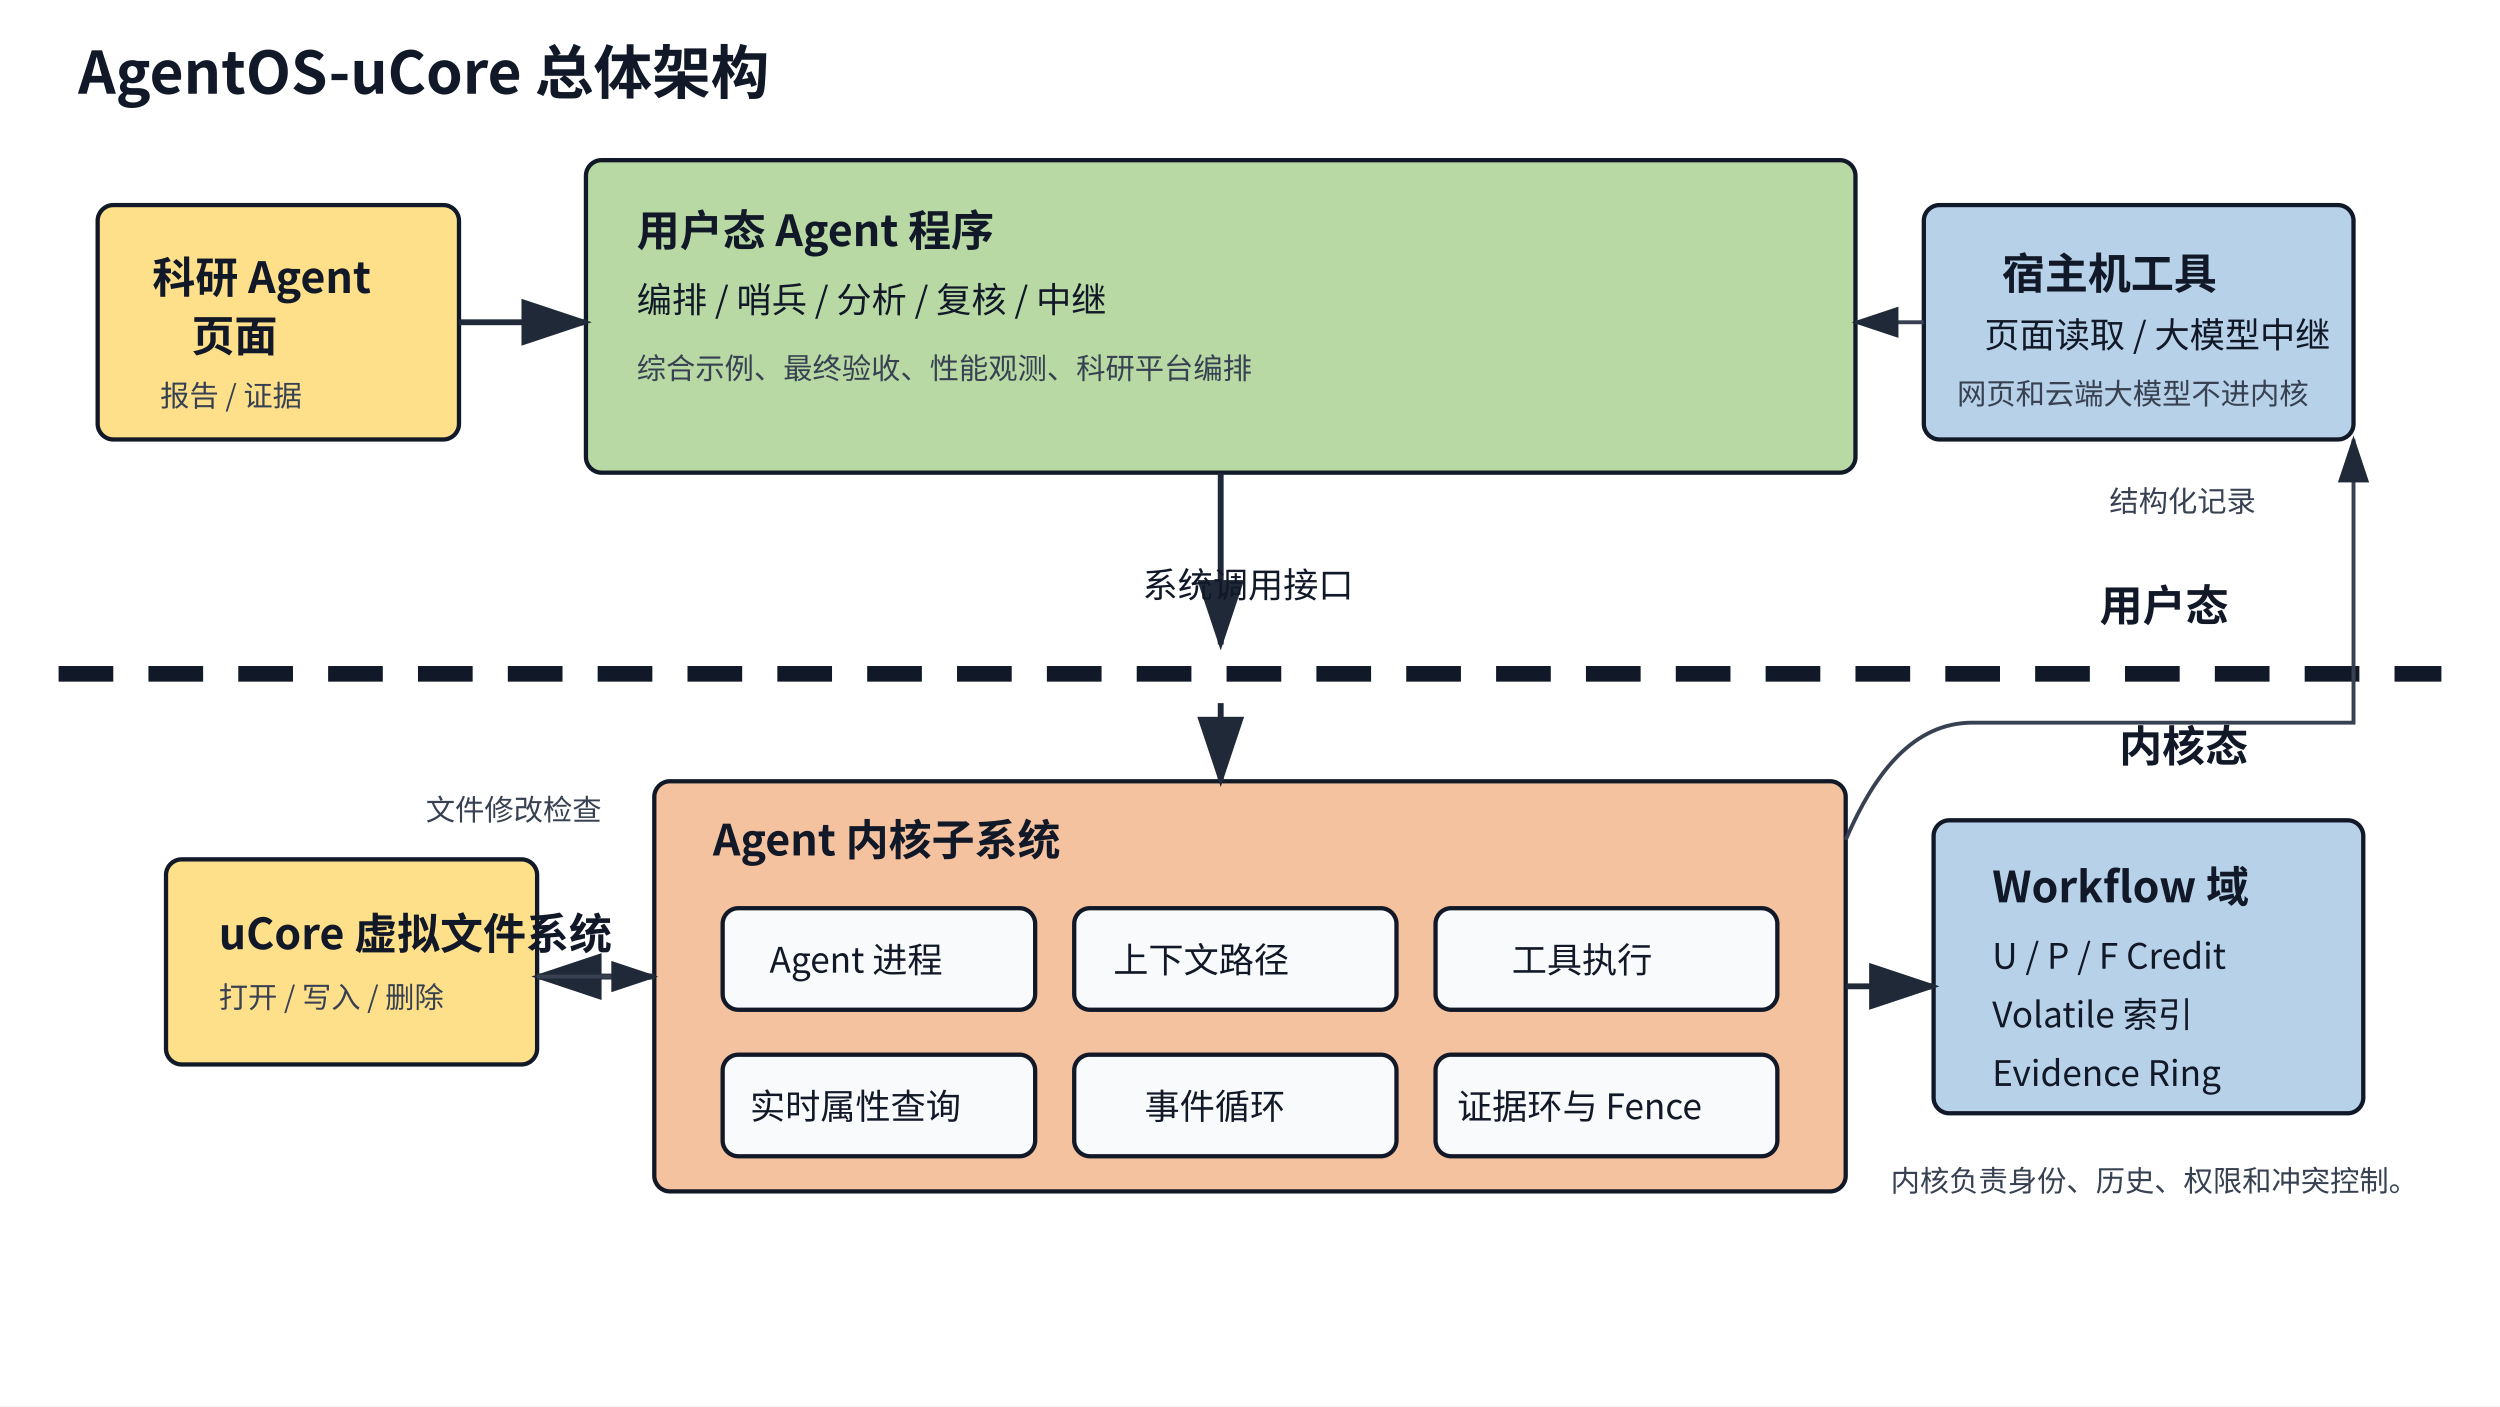
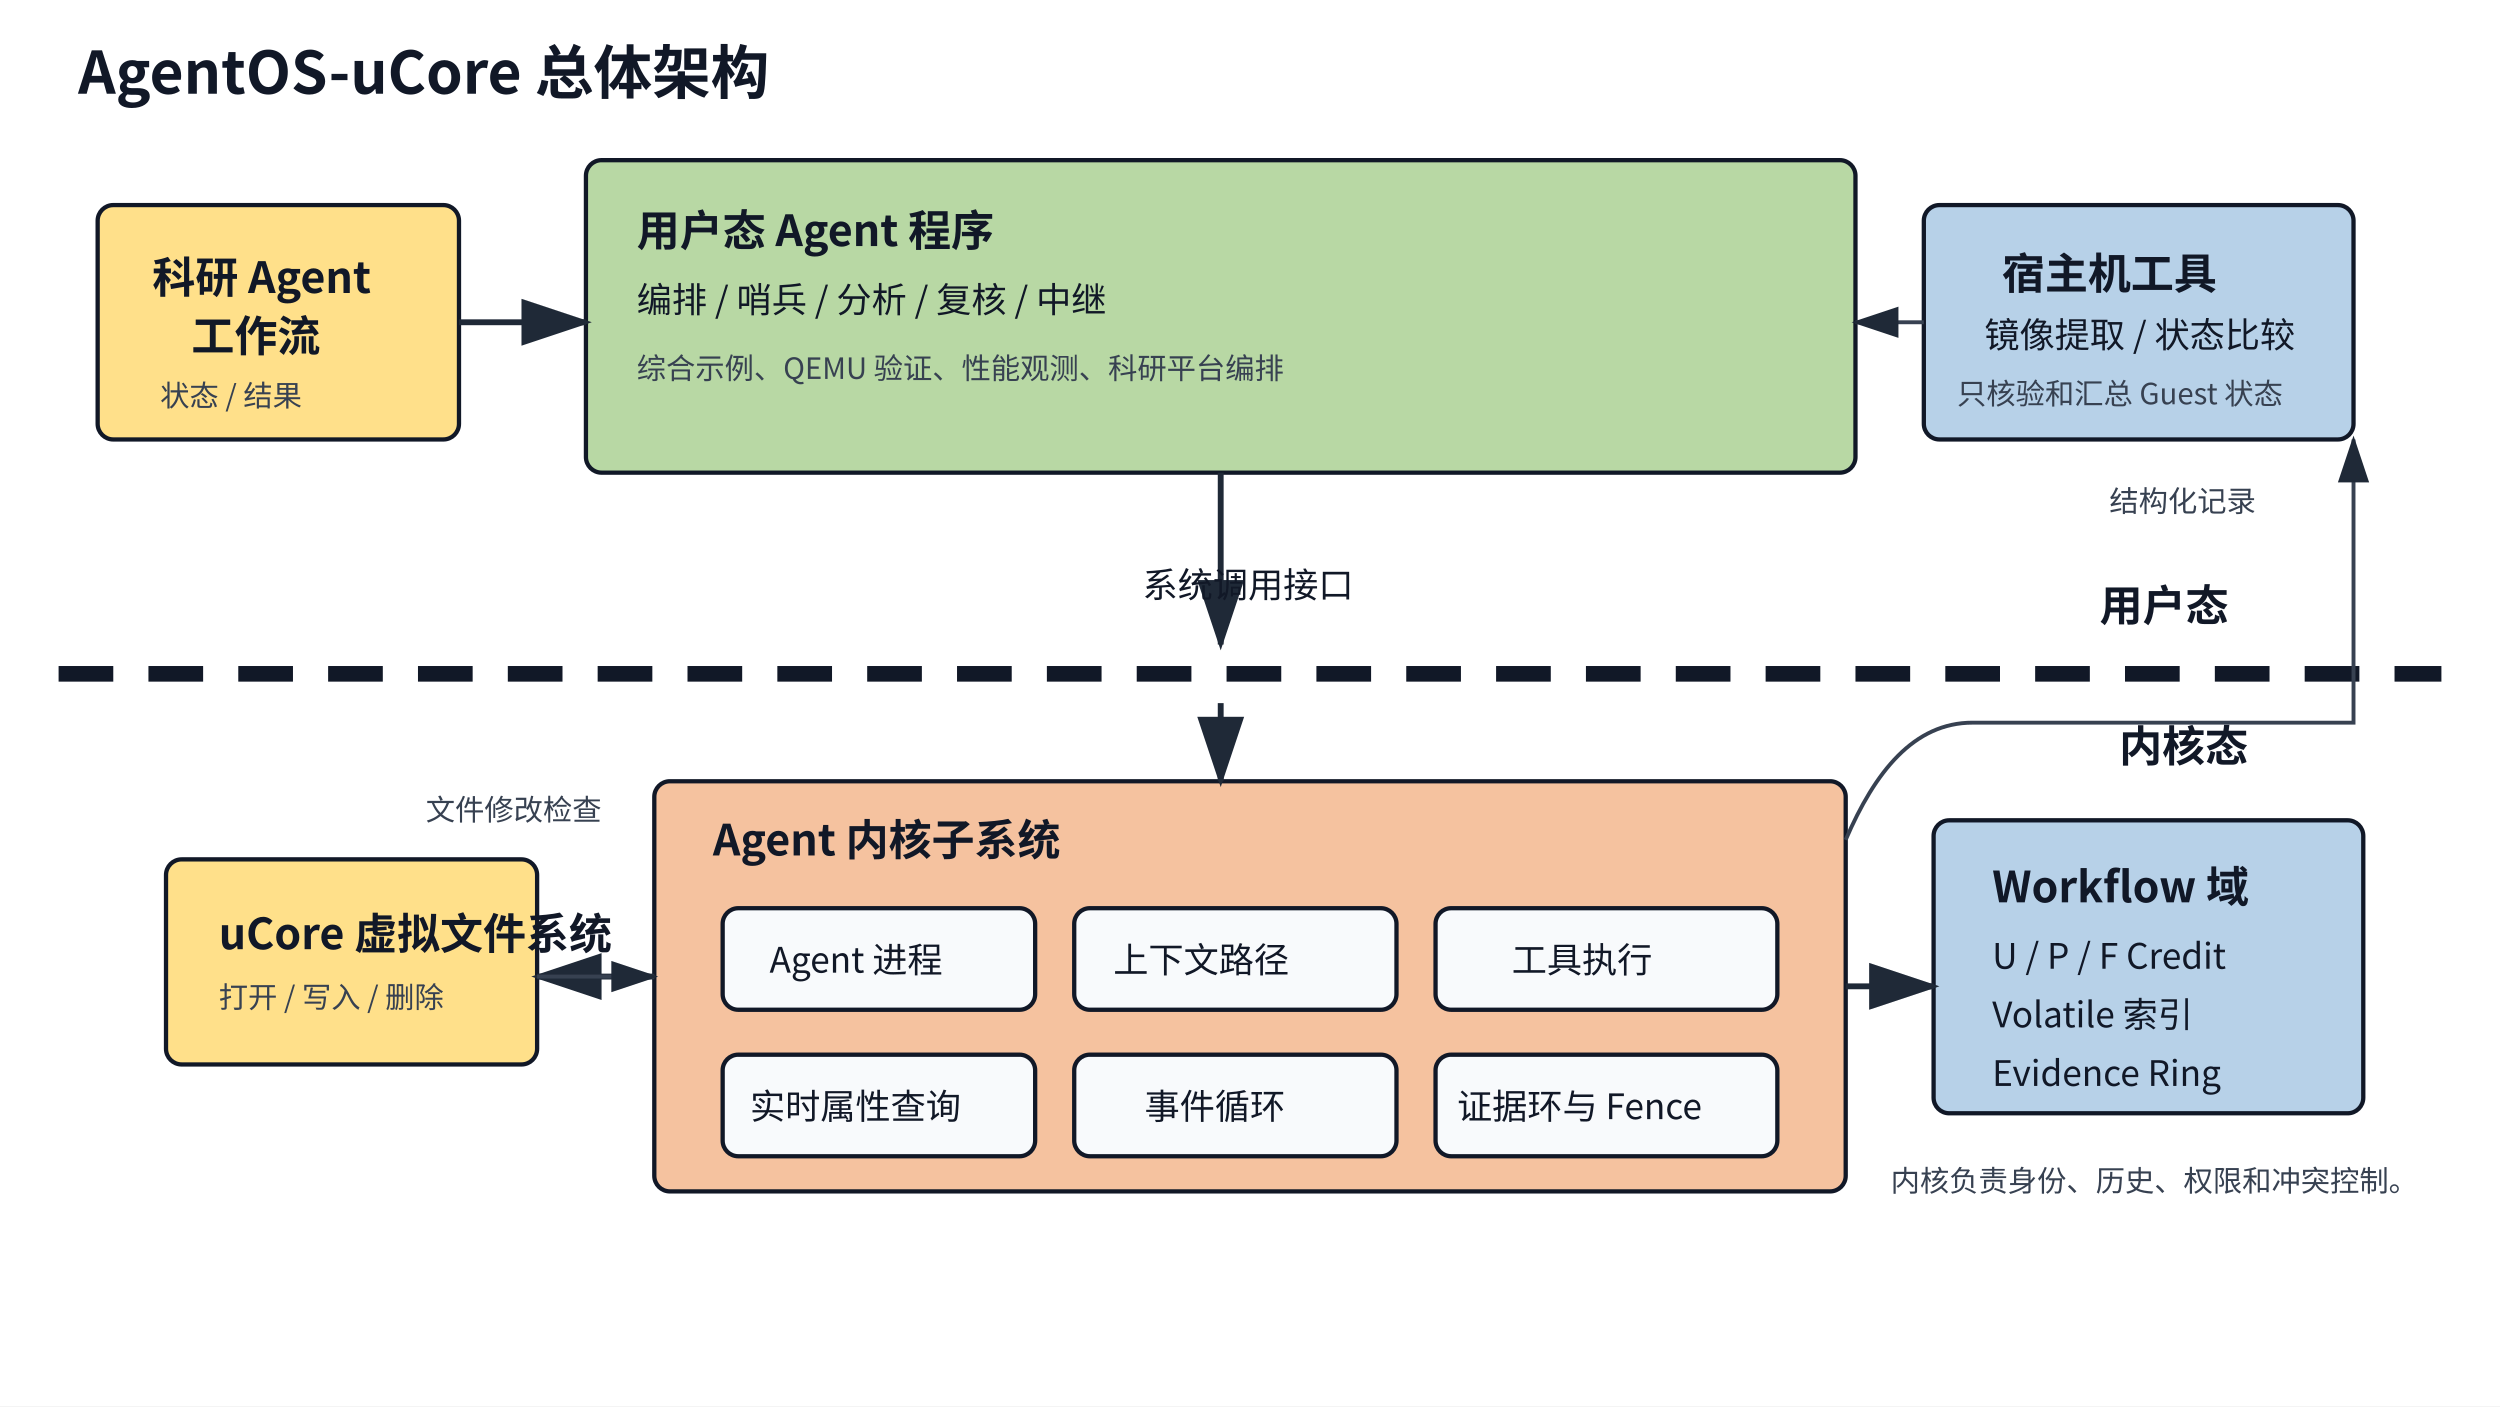
<svg xmlns="http://www.w3.org/2000/svg" width="1280" height="720" viewBox="0 0 1280 720">
  <defs>
    <marker id="arrow" markerWidth="12" markerHeight="8" refX="11" refY="4" orient="auto" markerUnits="strokeWidth">
      <path d="M0,0 L12,4 L0,8 Z" fill="#1f2937" />
    </marker>
    <style>
      .title { font: 700 30px "Microsoft YaHei", "Noto Sans CJK SC", Arial, sans-serif; fill: #111827; }
      .label { font: 700 22px "Microsoft YaHei", "Noto Sans CJK SC", Arial, sans-serif; fill: #111827; }
      .small { font: 18px "Microsoft YaHei", "Noto Sans CJK SC", Arial, sans-serif; fill: #111827; }
      .tiny { font: 15px "Microsoft YaHei", "Noto Sans CJK SC", Arial, sans-serif; fill: #374151; }
      .box { stroke: #111827; stroke-width: 2.2; rx: 8; ry: 8; }
      .line { stroke: #1f2937; stroke-width: 3; fill: none; marker-end: url(#arrow); }
      .thin { stroke: #374151; stroke-width: 2; fill: none; marker-end: url(#arrow); }
      .dash { stroke: #111827; stroke-width: 8; stroke-dasharray: 28 18; }
    </style>
  </defs>
  <rect width="1280" height="720" fill="#ffffff" />
  <text x="40" y="48" class="title">AgentOS-uCore 总体架构</text>
  <line x1="30" y1="345" x2="1250" y2="345" class="dash" />
  <text x="1075" y="318" class="label">用户态</text>
  <text x="1085" y="390" class="label">内核态</text>
  <rect x="50" y="105" width="185" height="120" fill="#ffe08a" class="box" />
  <text x="78" y="150" class="label">科研 Agent</text>
-   <text x="98" y="180" class="label">页面</text>
-   <text x="82" y="208" class="tiny">报告 / 证据</text>
+   <text x="98" y="180" class="label">工作流</text>
+   <text x="82" y="208" class="tiny">状态 / 结果</text>
  <rect x="300" y="82" width="650" height="160" fill="#b8d8a4" class="box" />
  <text x="326" y="126" class="label">用户态 Agent 程序</text>
  <text x="326" y="160" class="small">编排 / 哨兵 / 分析 / 复核 / 中继</text>
-   <text x="326" y="194" class="tiny">综合示例、最终验收、性能观测、科研平台编排</text>
+   <text x="326" y="194" class="tiny">综合示例、QEMU 验证、性能观测、科研平台编排</text>
  <rect x="985" y="105" width="220" height="120" fill="#b7d1e8" class="box" />
  <text x="1025" y="148" class="label">宿主机工具</text>
-   <text x="1016" y="178" class="small">页面读取 / 大模型中继</text>
-   <text x="1002" y="207" class="tiny">网页和云端大模型不进内核</text>
+   <text x="1016" y="178" class="small">镜像提取 / 状态比较</text>
+   <text x="1002" y="207" class="tiny">只核验和汇总 Guest 状态</text>
  <rect x="85" y="440" width="190" height="105" fill="#ffe08a" class="box" />
  <text x="112" y="486" class="label">uCore 虚拟文件系统</text>
  <text x="112" y="516" class="tiny">打开 / 写入 / 删除</text>
  <rect x="335" y="400" width="610" height="210" fill="#f5c29f" class="box" />
  <text x="365" y="438" class="label">Agent 内核子系统</text>
  <rect x="370" y="465" width="160" height="52" fill="#f8fafc" class="box" />
  <text x="394" y="498" class="small">Agent 进程</text>
  <rect x="550" y="465" width="165" height="52" fill="#f8fafc" class="box" />
  <text x="570" y="498" class="small">上下文路径</text>
  <rect x="735" y="465" width="175" height="52" fill="#f8fafc" class="box" />
  <text x="774" y="498" class="small">工具执行</text>
  <rect x="370" y="540" width="160" height="52" fill="#f8fafc" class="box" />
  <text x="384" y="573" class="small">实时属性查询</text>
  <rect x="550" y="540" width="165" height="52" fill="#f8fafc" class="box" />
  <text x="586" y="573" class="small">事件循环</text>
  <rect x="735" y="540" width="175" height="52" fill="#f8fafc" class="box" />
  <text x="746" y="573" class="small">证据环与 Fence</text>
  <rect x="990" y="420" width="220" height="150" fill="#b7d1e8" class="box" />
  <text x="1020" y="462" class="label">Workflow 域</text>
  <text x="1020" y="496" class="small">U / P / F Credit</text>
  <text x="1020" y="526" class="small">Volatile 索引</text>
  <text x="1020" y="556" class="small">Evidence Ring</text>
  <path d="M235 165 L300 165" class="line" />
  <path d="M625 242 L625 330" class="line" />
  <path d="M625 360 L625 400" class="line" />
  <path d="M945 505 L990 505" class="line" />
  <path d="M335 500 L275 500" class="line" />
  <path d="M275 500 L335 500" class="thin" />
  <path d="M945 430 C960 395, 980 370, 1010 370 L1205 370 L1205 225" class="thin" />
  <path d="M985 165 L950 165" class="thin" />
  <text x="585" y="306" class="small">系统调用接口</text>
  <text x="218" y="420" class="tiny">文件修改检查</text>
  <text x="1080" y="262" class="tiny">结构化记录</text>
  <text x="968" y="610" class="tiny">内核负责身份、历史、权限和冲突控制。</text>
</svg>
